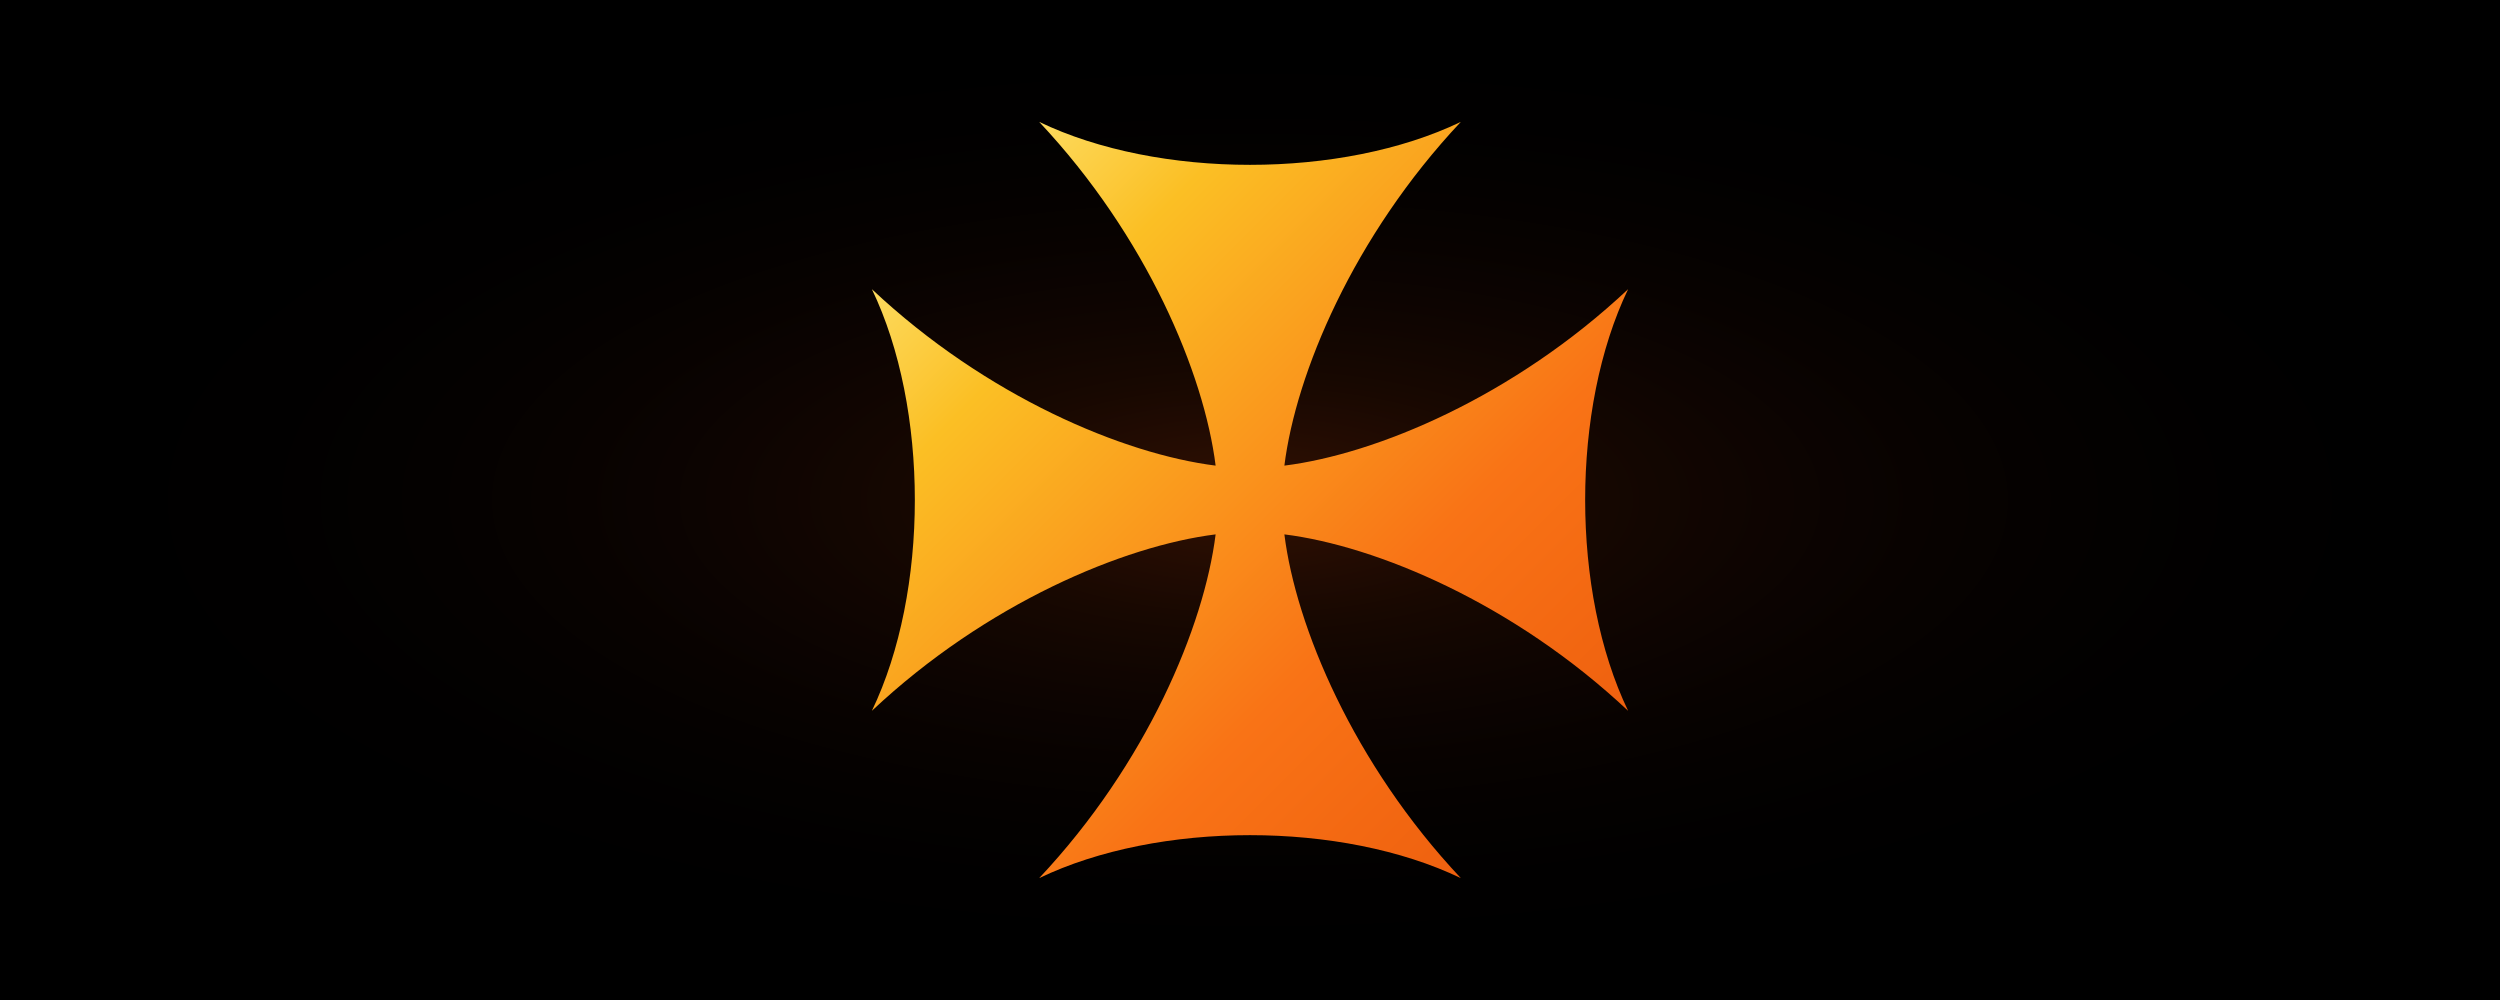
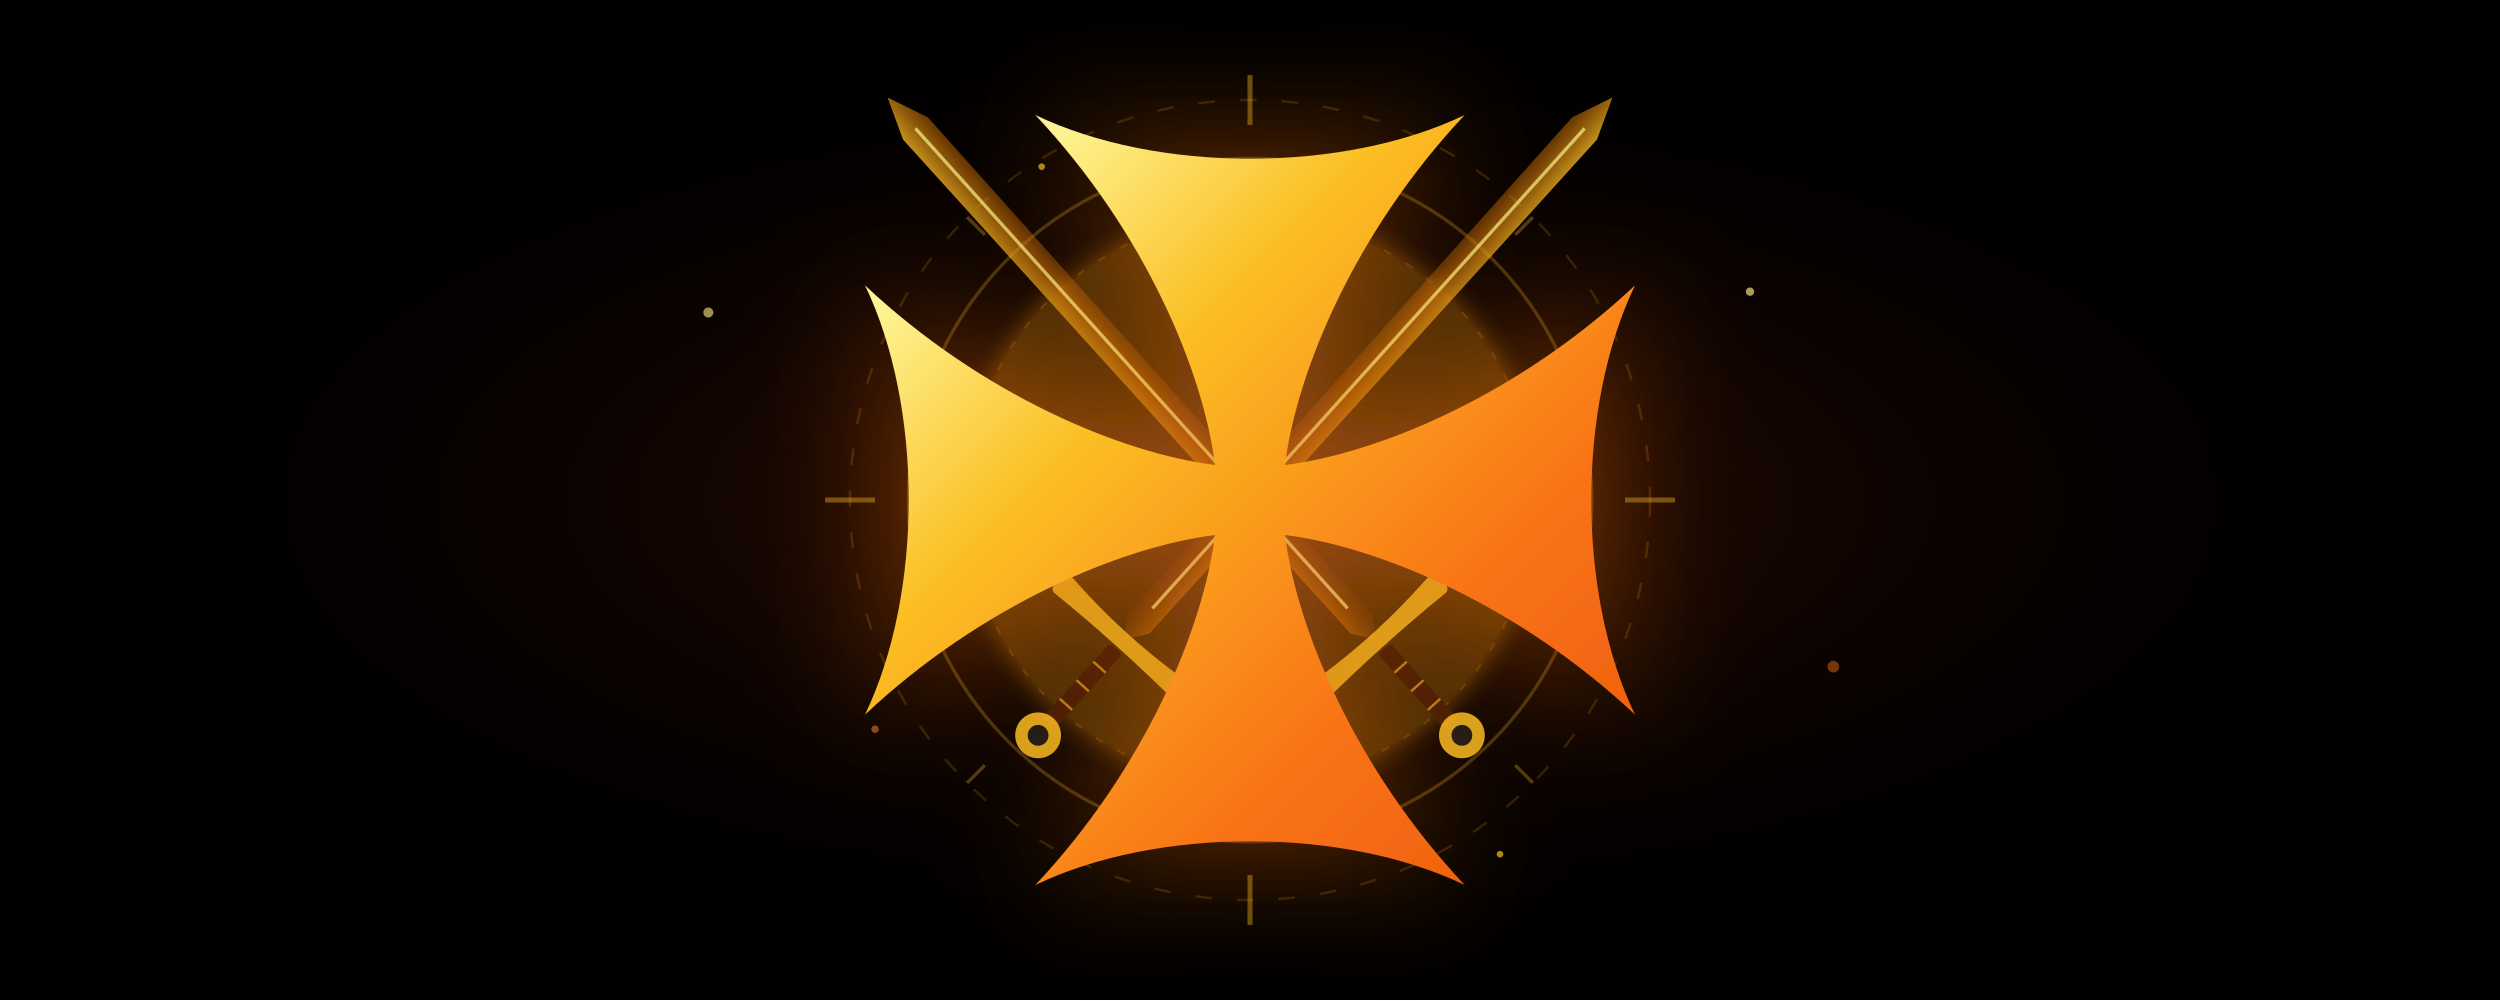
<svg xmlns="http://www.w3.org/2000/svg" viewBox="0 0 600 240" width="100%" height="100%">
  <defs>
-     <radialGradient id="bannerBackgroundGlow" cx="50%" cy="50%" r="50%">
-       <stop offset="0%" stop-color="#3d1403" stop-opacity="0.85" />
-       <stop offset="25%" stop-color="#240c02" stop-opacity="0.65" />
-       <stop offset="55%" stop-color="#120501" stop-opacity="0.4" />
+     <radialGradient id="relicBloom" cx="50%" cy="50%" r="55%">
+       <stop offset="0%" stop-color="#4a1804" stop-opacity="0.9" />
+       <stop offset="25%" stop-color="#2d0e02" stop-opacity="0.7" />
+       <stop offset="55%" stop-color="#140501" stop-opacity="0.45" />
      <stop offset="80%" stop-color="#050100" stop-opacity="0.2" />
      <stop offset="100%" stop-color="#000000" stop-opacity="0" />
    </radialGradient>
-     <linearGradient id="bannerCrossGradient" x1="0%" y1="0%" x2="100%" y2="100%">
-       <stop offset="0%" stop-color="#fef08a" />
-       <stop offset="25%" stop-color="#fbbf24" />
-       <stop offset="65%" stop-color="#f97316" />
+     <linearGradient id="relicCrossGold" x1="0%" y1="0%" x2="100%" y2="100%">
+       <stop offset="0%" stop-color="#fffbeb" />
+       <stop offset="15%" stop-color="#fef08a" />
+       <stop offset="35%" stop-color="#fbbf24" />
+       <stop offset="70%" stop-color="#f97316" />
      <stop offset="100%" stop-color="#ea580c" />
    </linearGradient>
+     <linearGradient id="swordBladeGrad" x1="0%" y1="0%" x2="100%" y2="100%">
+       <stop offset="0%" stop-color="#fbbf24" stop-opacity="0.8" />
+       <stop offset="50%" stop-color="#d97706" stop-opacity="0.5" />
+       <stop offset="100%" stop-color="#78350f" stop-opacity="0.2" />
+     </linearGradient>
+     <radialGradient id="ringGlow" cx="50%" cy="50%" r="50%">
+       <stop offset="90%" stop-color="#f59e0b" stop-opacity="0.25" />
+       <stop offset="100%" stop-color="#000000" stop-opacity="0" />
+     </radialGradient>
+     <g id="templarCrossSingle">
+       <path d="M -15 -15                 C -20 -55 -45 -115 -92 -165                 C -40 -140 40 -140 92 -165                 C 45 -115 20 -55 15 -15                 C 55 -20 115 -45 165 -92                 C 140 -40 140 40 165 92                 C 115 45 55 20 15 15                 C 20 55 45 115 92 165                 C 40 140 -40 140 -92 165                 C -45 115 -20 55 -15 15                 C -55 20 -115 45 -165 92                 C -140 40 -140 -40 -165 -92                 C -115 -45 -55 -20 -15 -15 Z" />
+     </g>
+     <g id="crusaderSword">
+       <path d="M 0 -130 L 4 -120 L 3.5 40 L 0 45 L -3.5 40 L -4 -120 Z" fill="url(#swordBladeGrad)" />
+       <line x1="0" y1="-120" x2="0" y2="35" stroke="#fef08a" stroke-width="0.8" stroke-opacity="0.7" />
+       <path d="M -22 42 Q 0 45 22 42 Q 22 48 20 48 Q 0 47 -20 48 Z" fill="#fbbf24" fill-opacity="0.8" />
+       <rect x="-2" y="48" width="4" height="24" rx="1" fill="#451a03" />
+       <line x1="-2" y1="54" x2="2" y2="54" stroke="#fbbf24" stroke-width="0.6" stroke-opacity="0.6" />
+       <line x1="-2" y1="60" x2="2" y2="60" stroke="#fbbf24" stroke-width="0.6" stroke-opacity="0.6" />
+       <line x1="-2" y1="66" x2="2" y2="66" stroke="#fbbf24" stroke-width="0.6" stroke-opacity="0.6" />
+       <circle cx="0" cy="76" r="5.5" fill="#fbbf24" fill-opacity="0.85" />
+       <circle cx="0" cy="76" r="2.5" fill="#1c1917" />
+     </g>
  </defs>
  <rect width="600" height="240" fill="#000000" />
-   <rect width="600" height="240" fill="url(#bannerBackgroundGlow)" />
-   <g transform="translate(300, 120) scale(0.55)" fill="url(#bannerCrossGradient)">
-     <path d="M -15 -15               C -20 -55 -45 -115 -92 -165               C -40 -140 40 -140 92 -165               C 45 -115 20 -55 15 -15               C 55 -20 115 -45 165 -92               C 140 -40 140 40 165 92               C 115 45 55 20 15 15               C 20 55 45 115 92 165               C 40 140 -40 140 -92 165               C -45 115 -20 55 -15 15               C -55 20 -115 45 -165 92               C -140 40 -140 -40 -165 -92               C -115 -45 -55 -20 -15 -15 Z" />
+   <rect width="600" height="240" fill="url(#relicBloom)" />
+   <g transform="translate(300, 120)">
+     <circle cx="0" cy="0" r="96" fill="none" stroke="#f59e0b" stroke-width="0.6" stroke-opacity="0.18" stroke-dasharray="4 6" />
+     <circle cx="0" cy="0" r="82" fill="none" stroke="#fbbf24" stroke-width="0.8" stroke-opacity="0.25" />
+     <circle cx="0" cy="0" r="68" fill="none" stroke="#f59e0b" stroke-width="0.5" stroke-opacity="0.2" stroke-dasharray="2 4" />
+     <circle cx="0" cy="0" r="75" fill="url(#ringGlow)" />
+     <line x1="0" y1="-102" x2="0" y2="-90" stroke="#fbbf24" stroke-width="1.2" stroke-opacity="0.4" />
+     <line x1="0" y1="90" x2="0" y2="102" stroke="#fbbf24" stroke-width="1.2" stroke-opacity="0.4" />
+     <line x1="-102" y1="0" x2="-90" y2="0" stroke="#fbbf24" stroke-width="1.2" stroke-opacity="0.4" />
+     <line x1="90" y1="0" x2="102" y2="0" stroke="#fbbf24" stroke-width="1.2" stroke-opacity="0.4" />
+     <g transform="rotate(45)" stroke="#fbbf24" stroke-opacity="0.3" stroke-width="0.8">
+       <line x1="0" y1="-96" x2="0" y2="-90" />
+       <line x1="0" y1="90" x2="0" y2="96" />
+       <line x1="-96" y1="0" x2="-90" y2="0" />
+       <line x1="90" y1="0" x2="96" y2="0" />
+     </g>
+     <g transform="rotate(-42)">
+       <use href="#crusaderSword" />
+     </g>
+     <g transform="rotate(42) scale(-1, 1)">
+       <use href="#crusaderSword" />
+     </g>
+     <circle cx="-130" cy="-45" r="1.2" fill="#fef08a" opacity="0.6" />
+     <circle cx="-90" cy="55" r="0.9" fill="#fb923c" opacity="0.5" />
+     <circle cx="120" cy="-50" r="1" fill="#fef08a" opacity="0.65" />
+     <circle cx="140" cy="40" r="1.4" fill="#f97316" opacity="0.45" />
+     <circle cx="-50" cy="-80" r="0.8" fill="#fbbf24" opacity="0.7" />
+     <circle cx="60" cy="85" r="0.8" fill="#fbbf24" opacity="0.7" />
+     <g scale="1" fill="url(#relicCrossGold)" filter="drop-shadow(0 0 16px rgba(249, 115, 22, 0.45))">
+       <g transform="scale(0.56)">
+         <use href="#templarCrossSingle" />
+       </g>
+     </g>
  </g>
</svg>
